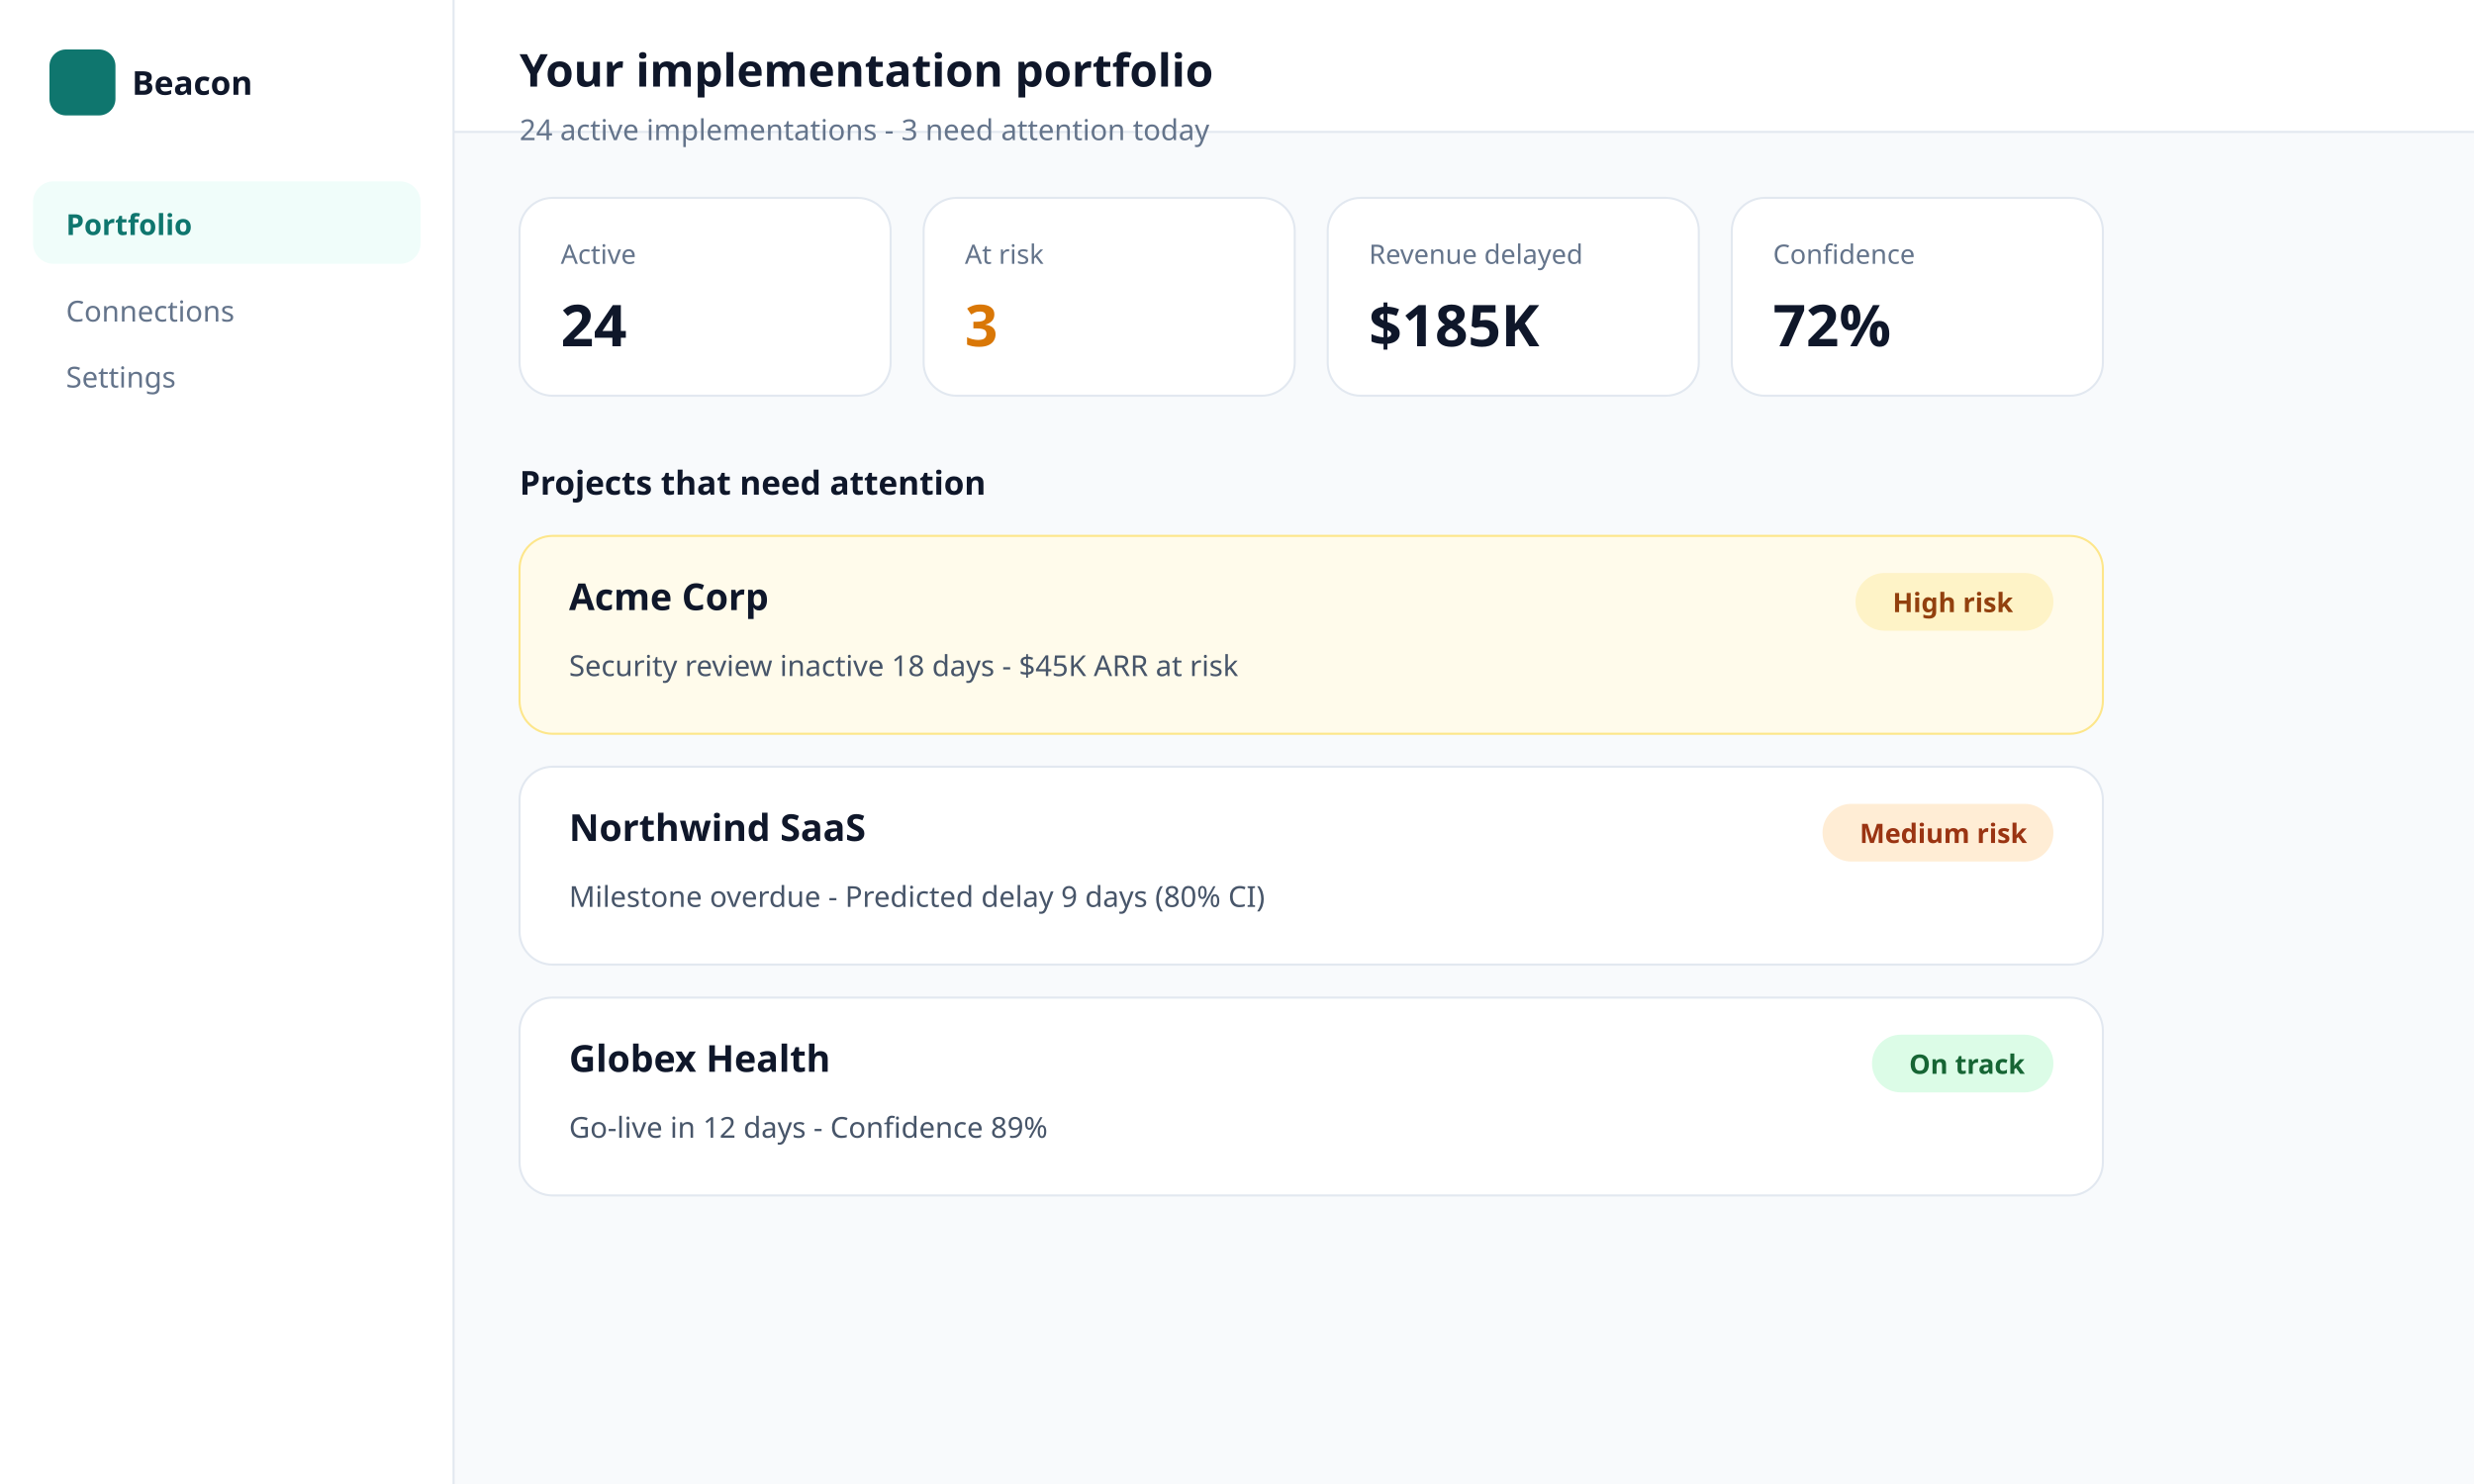
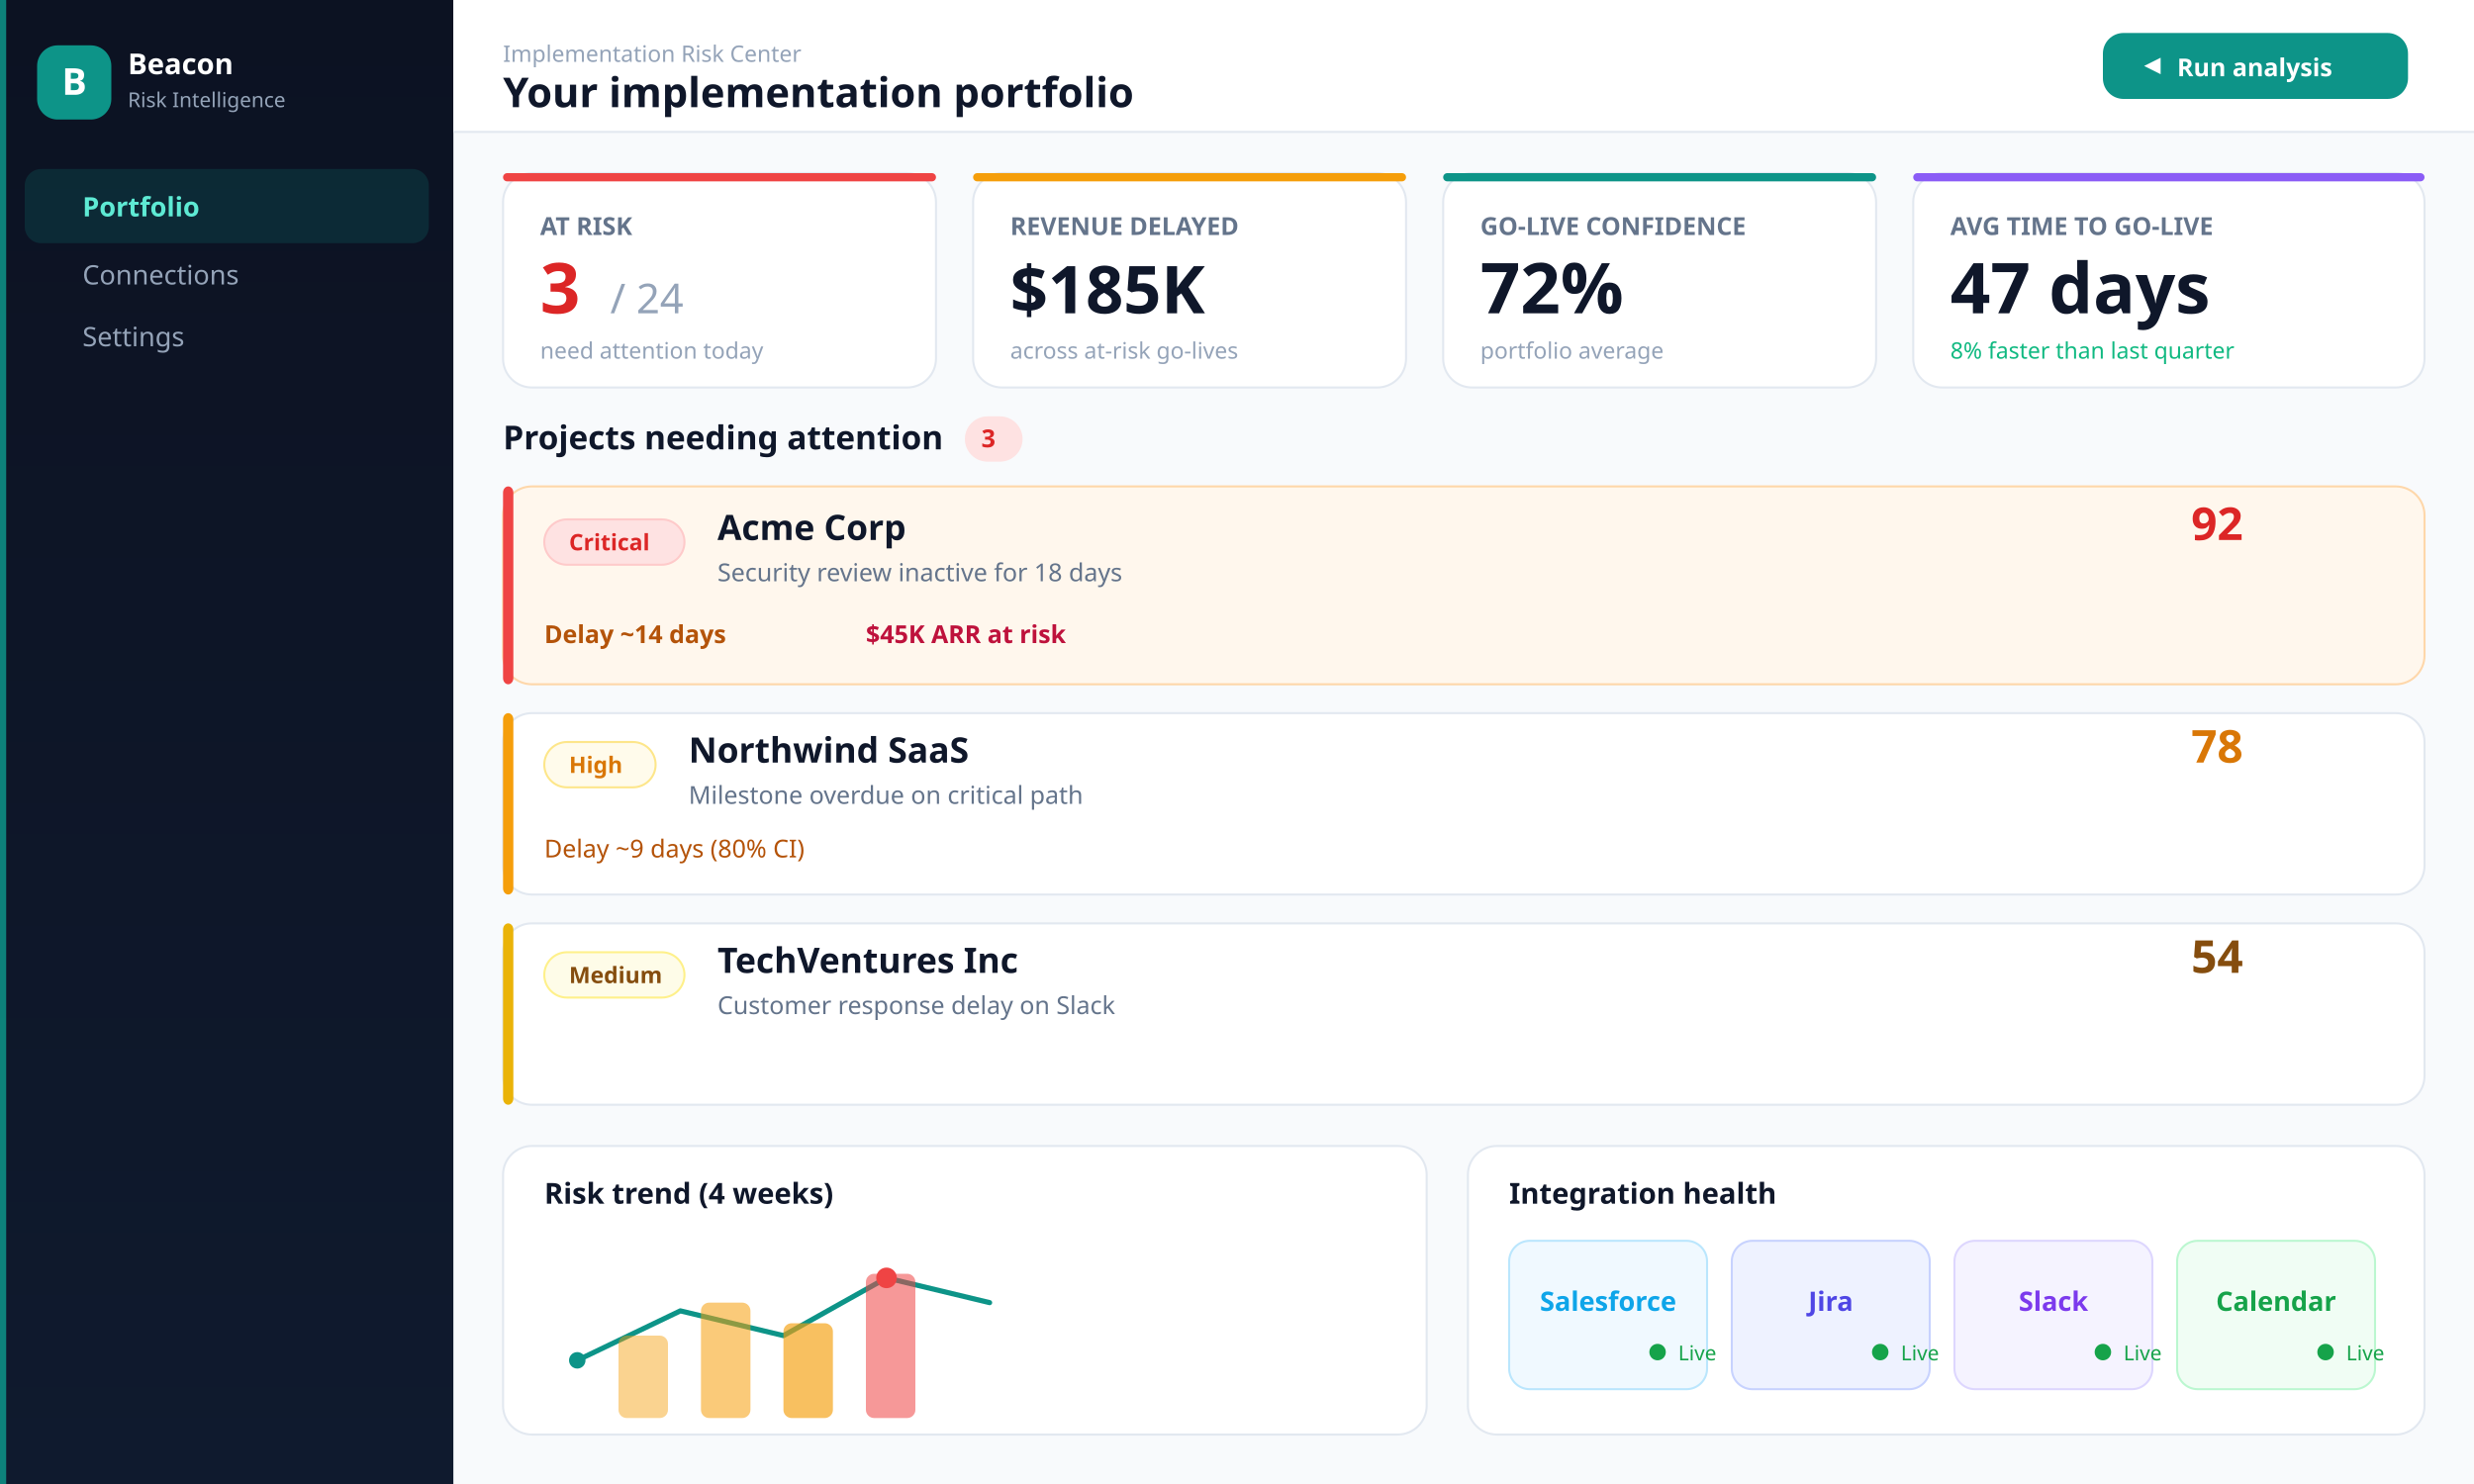
- <svg xmlns="http://www.w3.org/2000/svg" viewBox="0 0 1200 720" fill="none" role="img" aria-label="Beacon portfolio dashboard screenshot">
-   <rect width="1200" height="720" fill="#F8FAFC" />
-   <rect width="220" height="720" fill="#FFFFFF" />
-   <rect x="220" width="980" height="720" fill="#F8FAFC" />
-   <rect x="220" width="980" height="64" fill="#FFFFFF" />
-   <line x1="220" y1="64" x2="1200" y2="64" stroke="#E2E8F0" />
-   <line x1="220" y1="0" x2="220" y2="720" stroke="#E2E8F0" />
-   <rect x="24" y="24" width="32" height="32" rx="8" fill="#0F766E" />
-   <text x="64" y="46" fill="#0F172A" font-family="system-ui,sans-serif" font-size="16" font-weight="600">Beacon</text>
-   <rect x="16" y="88" width="188" height="40" rx="10" fill="#F0FDFA" />
-   <text x="32" y="114" fill="#0F766E" font-family="system-ui,sans-serif" font-size="14" font-weight="600">Portfolio</text>
-   <text x="32" y="156" fill="#64748B" font-family="system-ui,sans-serif" font-size="14">Connections</text>
-   <text x="32" y="188" fill="#64748B" font-family="system-ui,sans-serif" font-size="14">Settings</text>
-   <text x="252" y="42" fill="#0F172A" font-family="system-ui,sans-serif" font-size="22" font-weight="600">Your implementation portfolio</text>
-   <text x="252" y="68" fill="#64748B" font-family="system-ui,sans-serif" font-size="14">24 active implementations - 3 need attention today</text>
-   <rect x="252" y="96" width="180" height="96" rx="16" fill="#FFFFFF" stroke="#E2E8F0" />
-   <rect x="448" y="96" width="180" height="96" rx="16" fill="#FFFFFF" stroke="#E2E8F0" />
-   <rect x="644" y="96" width="180" height="96" rx="16" fill="#FFFFFF" stroke="#E2E8F0" />
-   <rect x="840" y="96" width="180" height="96" rx="16" fill="#FFFFFF" stroke="#E2E8F0" />
-   <text x="272" y="128" fill="#64748B" font-family="system-ui,sans-serif" font-size="13">Active</text>
-   <text x="272" y="168" fill="#0F172A" font-family="system-ui,sans-serif" font-size="28" font-weight="600">24</text>
-   <text x="468" y="128" fill="#64748B" font-family="system-ui,sans-serif" font-size="13">At risk</text>
-   <text x="468" y="168" fill="#D97706" font-family="system-ui,sans-serif" font-size="28" font-weight="600">3</text>
-   <text x="664" y="128" fill="#64748B" font-family="system-ui,sans-serif" font-size="13">Revenue delayed</text>
-   <text x="664" y="168" fill="#0F172A" font-family="system-ui,sans-serif" font-size="28" font-weight="600">$185K</text>
-   <text x="860" y="128" fill="#64748B" font-family="system-ui,sans-serif" font-size="13">Confidence</text>
-   <text x="860" y="168" fill="#0F172A" font-family="system-ui,sans-serif" font-size="28" font-weight="600">72%</text>
-   <text x="252" y="240" fill="#0F172A" font-family="system-ui,sans-serif" font-size="16" font-weight="600">Projects that need attention</text>
-   <rect x="252" y="260" width="768" height="96" rx="16" fill="#FFFBEB" stroke="#FDE68A" />
-   <text x="276" y="296" fill="#0F172A" font-family="system-ui,sans-serif" font-size="18" font-weight="600">Acme Corp</text>
-   <rect x="900" y="278" width="96" height="28" rx="14" fill="#FEF3C7" />
-   <text x="918" y="297" fill="#92400E" font-family="system-ui,sans-serif" font-size="13" font-weight="600">High risk</text>
-   <text x="276" y="328" fill="#475569" font-family="system-ui,sans-serif" font-size="14">Security review inactive 18 days - $45K ARR at risk</text>
-   <rect x="252" y="372" width="768" height="96" rx="16" fill="#FFFFFF" stroke="#E2E8F0" />
-   <text x="276" y="408" fill="#0F172A" font-family="system-ui,sans-serif" font-size="18" font-weight="600">Northwind SaaS</text>
-   <rect x="884" y="390" width="112" height="28" rx="14" fill="#FFEDD5" />
-   <text x="902" y="409" fill="#9A3412" font-family="system-ui,sans-serif" font-size="13" font-weight="600">Medium risk</text>
-   <text x="276" y="440" fill="#475569" font-family="system-ui,sans-serif" font-size="14">Milestone overdue - Predicted delay 9 days (80% CI)</text>
-   <rect x="252" y="484" width="768" height="96" rx="16" fill="#FFFFFF" stroke="#E2E8F0" />
-   <text x="276" y="520" fill="#0F172A" font-family="system-ui,sans-serif" font-size="18" font-weight="600">Globex Health</text>
-   <rect x="908" y="502" width="88" height="28" rx="14" fill="#DCFCE7" />
-   <text x="926" y="521" fill="#166534" font-family="system-ui,sans-serif" font-size="13" font-weight="600">On track</text>
-   <text x="276" y="552" fill="#475569" font-family="system-ui,sans-serif" font-size="14">Go-live in 12 days - Confidence 89%</text>
+ <svg xmlns="http://www.w3.org/2000/svg" width="1200" height="720" viewBox="0 0 1200 720" fill="none" preserveAspectRatio="xMidYMid meet" role="img" aria-label="Beacon portfolio dashboard screenshot">
+   <defs>
+     <linearGradient id="dash-sidebar" x1="0" y1="0" x2="0" y2="1">
+       <stop offset="0%" stop-color="#0c1222" />
+       <stop offset="100%" stop-color="#0f1a2e" />
+     </linearGradient>
+     <clipPath id="dash-viewport">
+       <rect width="1200" height="720" />
+     </clipPath>
+   </defs>
+   <g clip-path="url(#dash-viewport)">
+     <rect width="1200" height="720" fill="#f0f4f8" />
+     <rect width="220" height="720" fill="url(#dash-sidebar)" />
+     <rect x="0" y="0" width="3" height="720" fill="#0d9488" opacity="0.85" />
+     <rect x="18" y="22" width="36" height="36" rx="10" fill="#0d9488" />
+     <text x="30" y="46" fill="#fff" font-family="system-ui,sans-serif" font-size="18" font-weight="700">B</text>
+     <text x="62" y="36" fill="#fff" font-family="system-ui,sans-serif" font-size="14" font-weight="700">Beacon</text>
+     <text x="62" y="52" fill="#94a3b8" font-family="system-ui,sans-serif" font-size="10">Risk Intelligence</text>
+     <rect x="12" y="82" width="196" height="36" rx="8" fill="#0d9488" fill-opacity="0.18" />
+     <text x="40" y="105" fill="#5eead4" font-family="system-ui,sans-serif" font-size="13" font-weight="600">Portfolio</text>
+     <text x="40" y="138" fill="#94a3b8" font-family="system-ui,sans-serif" font-size="13">Connections</text>
+     <text x="40" y="168" fill="#94a3b8" font-family="system-ui,sans-serif" font-size="13">Settings</text>
+     <rect x="220" y="0" width="980" height="720" fill="#f8fafc" />
+     <rect x="220" y="0" width="980" height="64" fill="#fff" />
+     <line x1="220" y1="64" x2="1200" y2="64" stroke="#e2e8f0" />
+     <text x="244" y="30" fill="#94a3b8" font-family="system-ui,sans-serif" font-size="11">Implementation Risk Center</text>
+     <text x="244" y="52" fill="#0f172a" font-family="system-ui,sans-serif" font-size="20" font-weight="700">Your implementation portfolio</text>
+     <rect x="1020" y="16" width="148" height="32" rx="10" fill="#0d9488" />
+     <polygon points="1040,32 1048,28 1048,36" fill="#fff" />
+     <text x="1056" y="37" fill="#fff" font-family="system-ui,sans-serif" font-size="12" font-weight="600">Run analysis</text>
+     <g>
+       <rect x="244" y="84" width="210" height="104" rx="14" fill="#fff" stroke="#e2e8f0" />
+       <rect x="244" y="84" width="210" height="4" rx="2" fill="#ef4444" />
+       <text x="262" y="114" fill="#64748b" font-family="system-ui,sans-serif" font-size="12" font-weight="600">AT RISK</text>
+       <text x="262" y="152" fill="#dc2626" font-family="system-ui,sans-serif" font-size="34" font-weight="800">3</text>
+       <text x="296" y="152" fill="#94a3b8" font-family="system-ui,sans-serif" font-size="20">/ 24</text>
+       <text x="262" y="174" fill="#94a3b8" font-family="system-ui,sans-serif" font-size="11">need attention today</text>
+     </g>
+     <g>
+       <rect x="472" y="84" width="210" height="104" rx="14" fill="#fff" stroke="#e2e8f0" />
+       <rect x="472" y="84" width="210" height="4" rx="2" fill="#f59e0b" />
+       <text x="490" y="114" fill="#64748b" font-family="system-ui,sans-serif" font-size="12" font-weight="600">REVENUE DELAYED</text>
+       <text x="490" y="152" fill="#0f172a" font-family="system-ui,sans-serif" font-size="32" font-weight="800">$185K</text>
+       <text x="490" y="174" fill="#94a3b8" font-family="system-ui,sans-serif" font-size="11">across at-risk go-lives</text>
+     </g>
+     <g>
+       <rect x="700" y="84" width="210" height="104" rx="14" fill="#fff" stroke="#e2e8f0" />
+       <rect x="700" y="84" width="210" height="4" rx="2" fill="#0d9488" />
+       <text x="718" y="114" fill="#64748b" font-family="system-ui,sans-serif" font-size="12" font-weight="600">GO-LIVE CONFIDENCE</text>
+       <text x="718" y="152" fill="#0f172a" font-family="system-ui,sans-serif" font-size="34" font-weight="800">72%</text>
+       <text x="718" y="174" fill="#94a3b8" font-family="system-ui,sans-serif" font-size="11">portfolio average</text>
+     </g>
+     <g>
+       <rect x="928" y="84" width="248" height="104" rx="14" fill="#fff" stroke="#e2e8f0" />
+       <rect x="928" y="84" width="248" height="4" rx="2" fill="#8b5cf6" />
+       <text x="946" y="114" fill="#64748b" font-family="system-ui,sans-serif" font-size="12" font-weight="600">AVG TIME TO GO-LIVE</text>
+       <text x="946" y="152" fill="#0f172a" font-family="system-ui,sans-serif" font-size="34" font-weight="800">47 days</text>
+       <text x="946" y="174" fill="#10b981" font-family="system-ui,sans-serif" font-size="11">8% faster than last quarter</text>
+     </g>
+     <text x="244" y="218" fill="#0f172a" font-family="system-ui,sans-serif" font-size="16" font-weight="700">Projects needing attention</text>
+     <rect x="468" y="202" width="28" height="22" rx="11" fill="#fee2e2" />
+     <text x="476" y="217" fill="#dc2626" font-family="system-ui,sans-serif" font-size="12" font-weight="700">3</text>
+     <g>
+       <rect x="244" y="236" width="932" height="96" rx="14" fill="#fff7ed" stroke="#fed7aa" />
+       <rect x="244" y="236" width="5" height="96" rx="3" fill="#ef4444" />
+       <rect x="264" y="252" width="68" height="22" rx="11" fill="#fee2e2" stroke="#fecaca" />
+       <text x="276" y="267" fill="#dc2626" font-family="system-ui,sans-serif" font-size="11" font-weight="700">Critical</text>
+       <text x="348" y="262" fill="#0f172a" font-family="system-ui,sans-serif" font-size="17" font-weight="700">Acme Corp</text>
+       <text x="348" y="282" fill="#64748b" font-family="system-ui,sans-serif" font-size="12">Security review inactive for 18 days</text>
+       <text x="1088" y="262" fill="#dc2626" font-family="system-ui,sans-serif" font-size="22" font-weight="800" text-anchor="end">92</text>
+       <text x="264" y="312" fill="#b45309" font-family="system-ui,sans-serif" font-size="12" font-weight="600">Delay ~14 days</text>
+       <text x="420" y="312" fill="#be123c" font-family="system-ui,sans-serif" font-size="12" font-weight="600">$45K ARR at risk</text>
+     </g>
+     <g>
+       <rect x="244" y="346" width="932" height="88" rx="14" fill="#fff" stroke="#e2e8f0" />
+       <rect x="244" y="346" width="5" height="88" rx="3" fill="#f59e0b" />
+       <rect x="264" y="360" width="54" height="22" rx="11" fill="#fffbeb" stroke="#fde68a" />
+       <text x="276" y="375" fill="#d97706" font-family="system-ui,sans-serif" font-size="11" font-weight="700">High</text>
+       <text x="334" y="370" fill="#0f172a" font-family="system-ui,sans-serif" font-size="17" font-weight="700">Northwind SaaS</text>
+       <text x="334" y="390" fill="#64748b" font-family="system-ui,sans-serif" font-size="12">Milestone overdue on critical path</text>
+       <text x="1088" y="370" fill="#d97706" font-family="system-ui,sans-serif" font-size="22" font-weight="800" text-anchor="end">78</text>
+       <text x="264" y="416" fill="#b45309" font-family="system-ui,sans-serif" font-size="12">Delay ~9 days (80% CI)</text>
+     </g>
+     <g>
+       <rect x="244" y="448" width="932" height="88" rx="14" fill="#fff" stroke="#e2e8f0" />
+       <rect x="244" y="448" width="5" height="88" rx="3" fill="#eab308" />
+       <rect x="264" y="462" width="68" height="22" rx="11" fill="#fefce8" stroke="#fef08a" />
+       <text x="276" y="477" fill="#854d0e" font-family="system-ui,sans-serif" font-size="11" font-weight="700">Medium</text>
+       <text x="348" y="472" fill="#0f172a" font-family="system-ui,sans-serif" font-size="17" font-weight="700">TechVentures Inc</text>
+       <text x="348" y="492" fill="#64748b" font-family="system-ui,sans-serif" font-size="12">Customer response delay on Slack</text>
+       <text x="1088" y="472" fill="#854d0e" font-family="system-ui,sans-serif" font-size="22" font-weight="800" text-anchor="end">54</text>
+     </g>
+     <rect x="244" y="556" width="448" height="140" rx="14" fill="#fff" stroke="#e2e8f0" />
+     <text x="264" y="584" fill="#0f172a" font-family="system-ui,sans-serif" font-size="14" font-weight="600">Risk trend (4 weeks)</text>
+     <polyline points="280,660 330,636 380,648 430,620 480,632" fill="none" stroke="#0d9488" stroke-width="2.5" stroke-linecap="round" stroke-linejoin="round" />
+     <circle cx="280" cy="660" r="4" fill="#0d9488" />
+     <circle cx="430" cy="620" r="5" fill="#ef4444" />
+     <rect x="300" y="648" width="24" height="40" rx="4" fill="#f59e0b" fill-opacity="0.45" />
+     <rect x="340" y="632" width="24" height="56" rx="4" fill="#f59e0b" fill-opacity="0.55" />
+     <rect x="380" y="642" width="24" height="46" rx="4" fill="#f59e0b" fill-opacity="0.65" />
+     <rect x="420" y="618" width="24" height="70" rx="4" fill="#ef4444" fill-opacity="0.55" />
+     <rect x="712" y="556" width="464" height="140" rx="14" fill="#fff" stroke="#e2e8f0" />
+     <text x="732" y="584" fill="#0f172a" font-family="system-ui,sans-serif" font-size="14" font-weight="600">Integration health</text>
+     <rect x="732" y="602" width="96" height="72" rx="10" fill="#f0f9ff" stroke="#bae6fd" />
+     <text x="780" y="636" fill="#0ea5e9" font-family="system-ui,sans-serif" font-size="13" font-weight="700" text-anchor="middle">Salesforce</text>
+     <circle cx="804" cy="656" r="4" fill="#16a34a" />
+     <text x="814" y="660" fill="#16a34a" font-family="system-ui,sans-serif" font-size="10">Live</text>
+     <rect x="840" y="602" width="96" height="72" rx="10" fill="#eef2ff" stroke="#c7d2fe" />
+     <text x="888" y="636" fill="#4f46e5" font-family="system-ui,sans-serif" font-size="13" font-weight="700" text-anchor="middle">Jira</text>
+     <circle cx="912" cy="656" r="4" fill="#16a34a" />
+     <text x="922" y="660" fill="#16a34a" font-family="system-ui,sans-serif" font-size="10">Live</text>
+     <rect x="948" y="602" width="96" height="72" rx="10" fill="#f5f3ff" stroke="#ddd6fe" />
+     <text x="996" y="636" fill="#7c3aed" font-family="system-ui,sans-serif" font-size="13" font-weight="700" text-anchor="middle">Slack</text>
+     <circle cx="1020" cy="656" r="4" fill="#16a34a" />
+     <text x="1030" y="660" fill="#16a34a" font-family="system-ui,sans-serif" font-size="10">Live</text>
+     <rect x="1056" y="602" width="96" height="72" rx="10" fill="#f0fdf4" stroke="#bbf7d0" />
+     <text x="1104" y="636" fill="#16a34a" font-family="system-ui,sans-serif" font-size="13" font-weight="700" text-anchor="middle">Calendar</text>
+     <circle cx="1128" cy="656" r="4" fill="#16a34a" />
+     <text x="1138" y="660" fill="#16a34a" font-family="system-ui,sans-serif" font-size="10">Live</text>
+   </g>
</svg>
